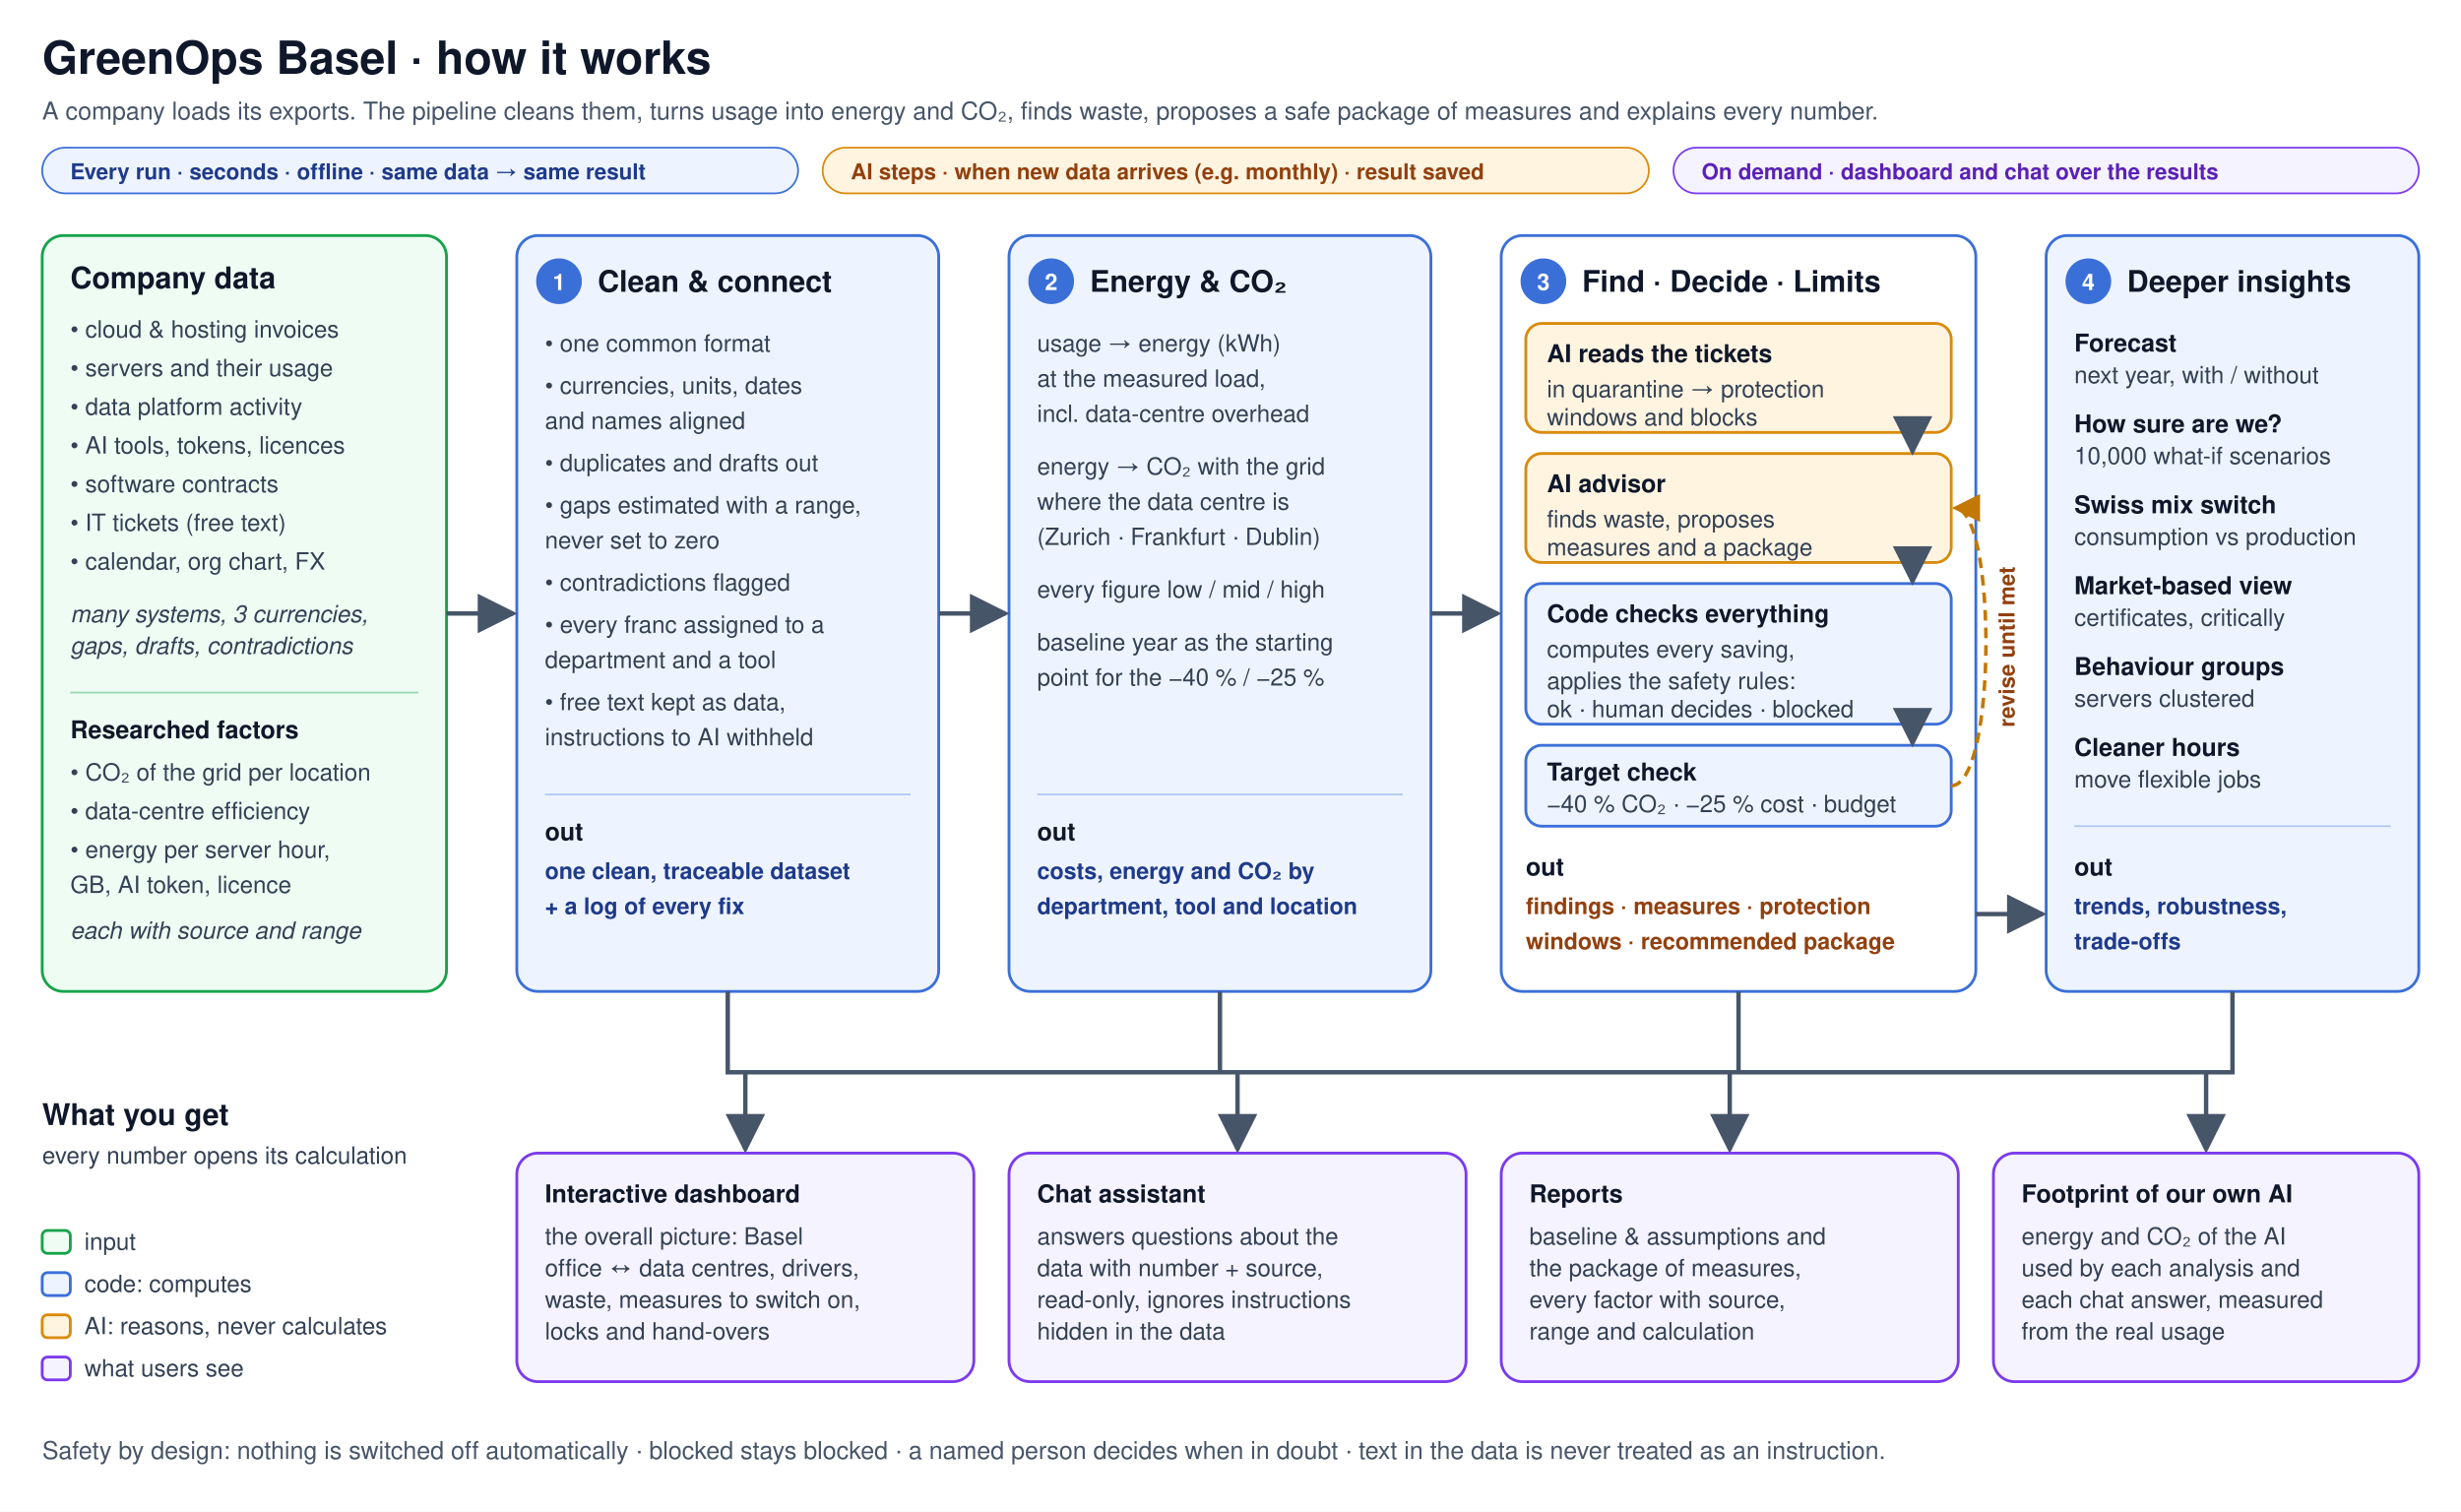
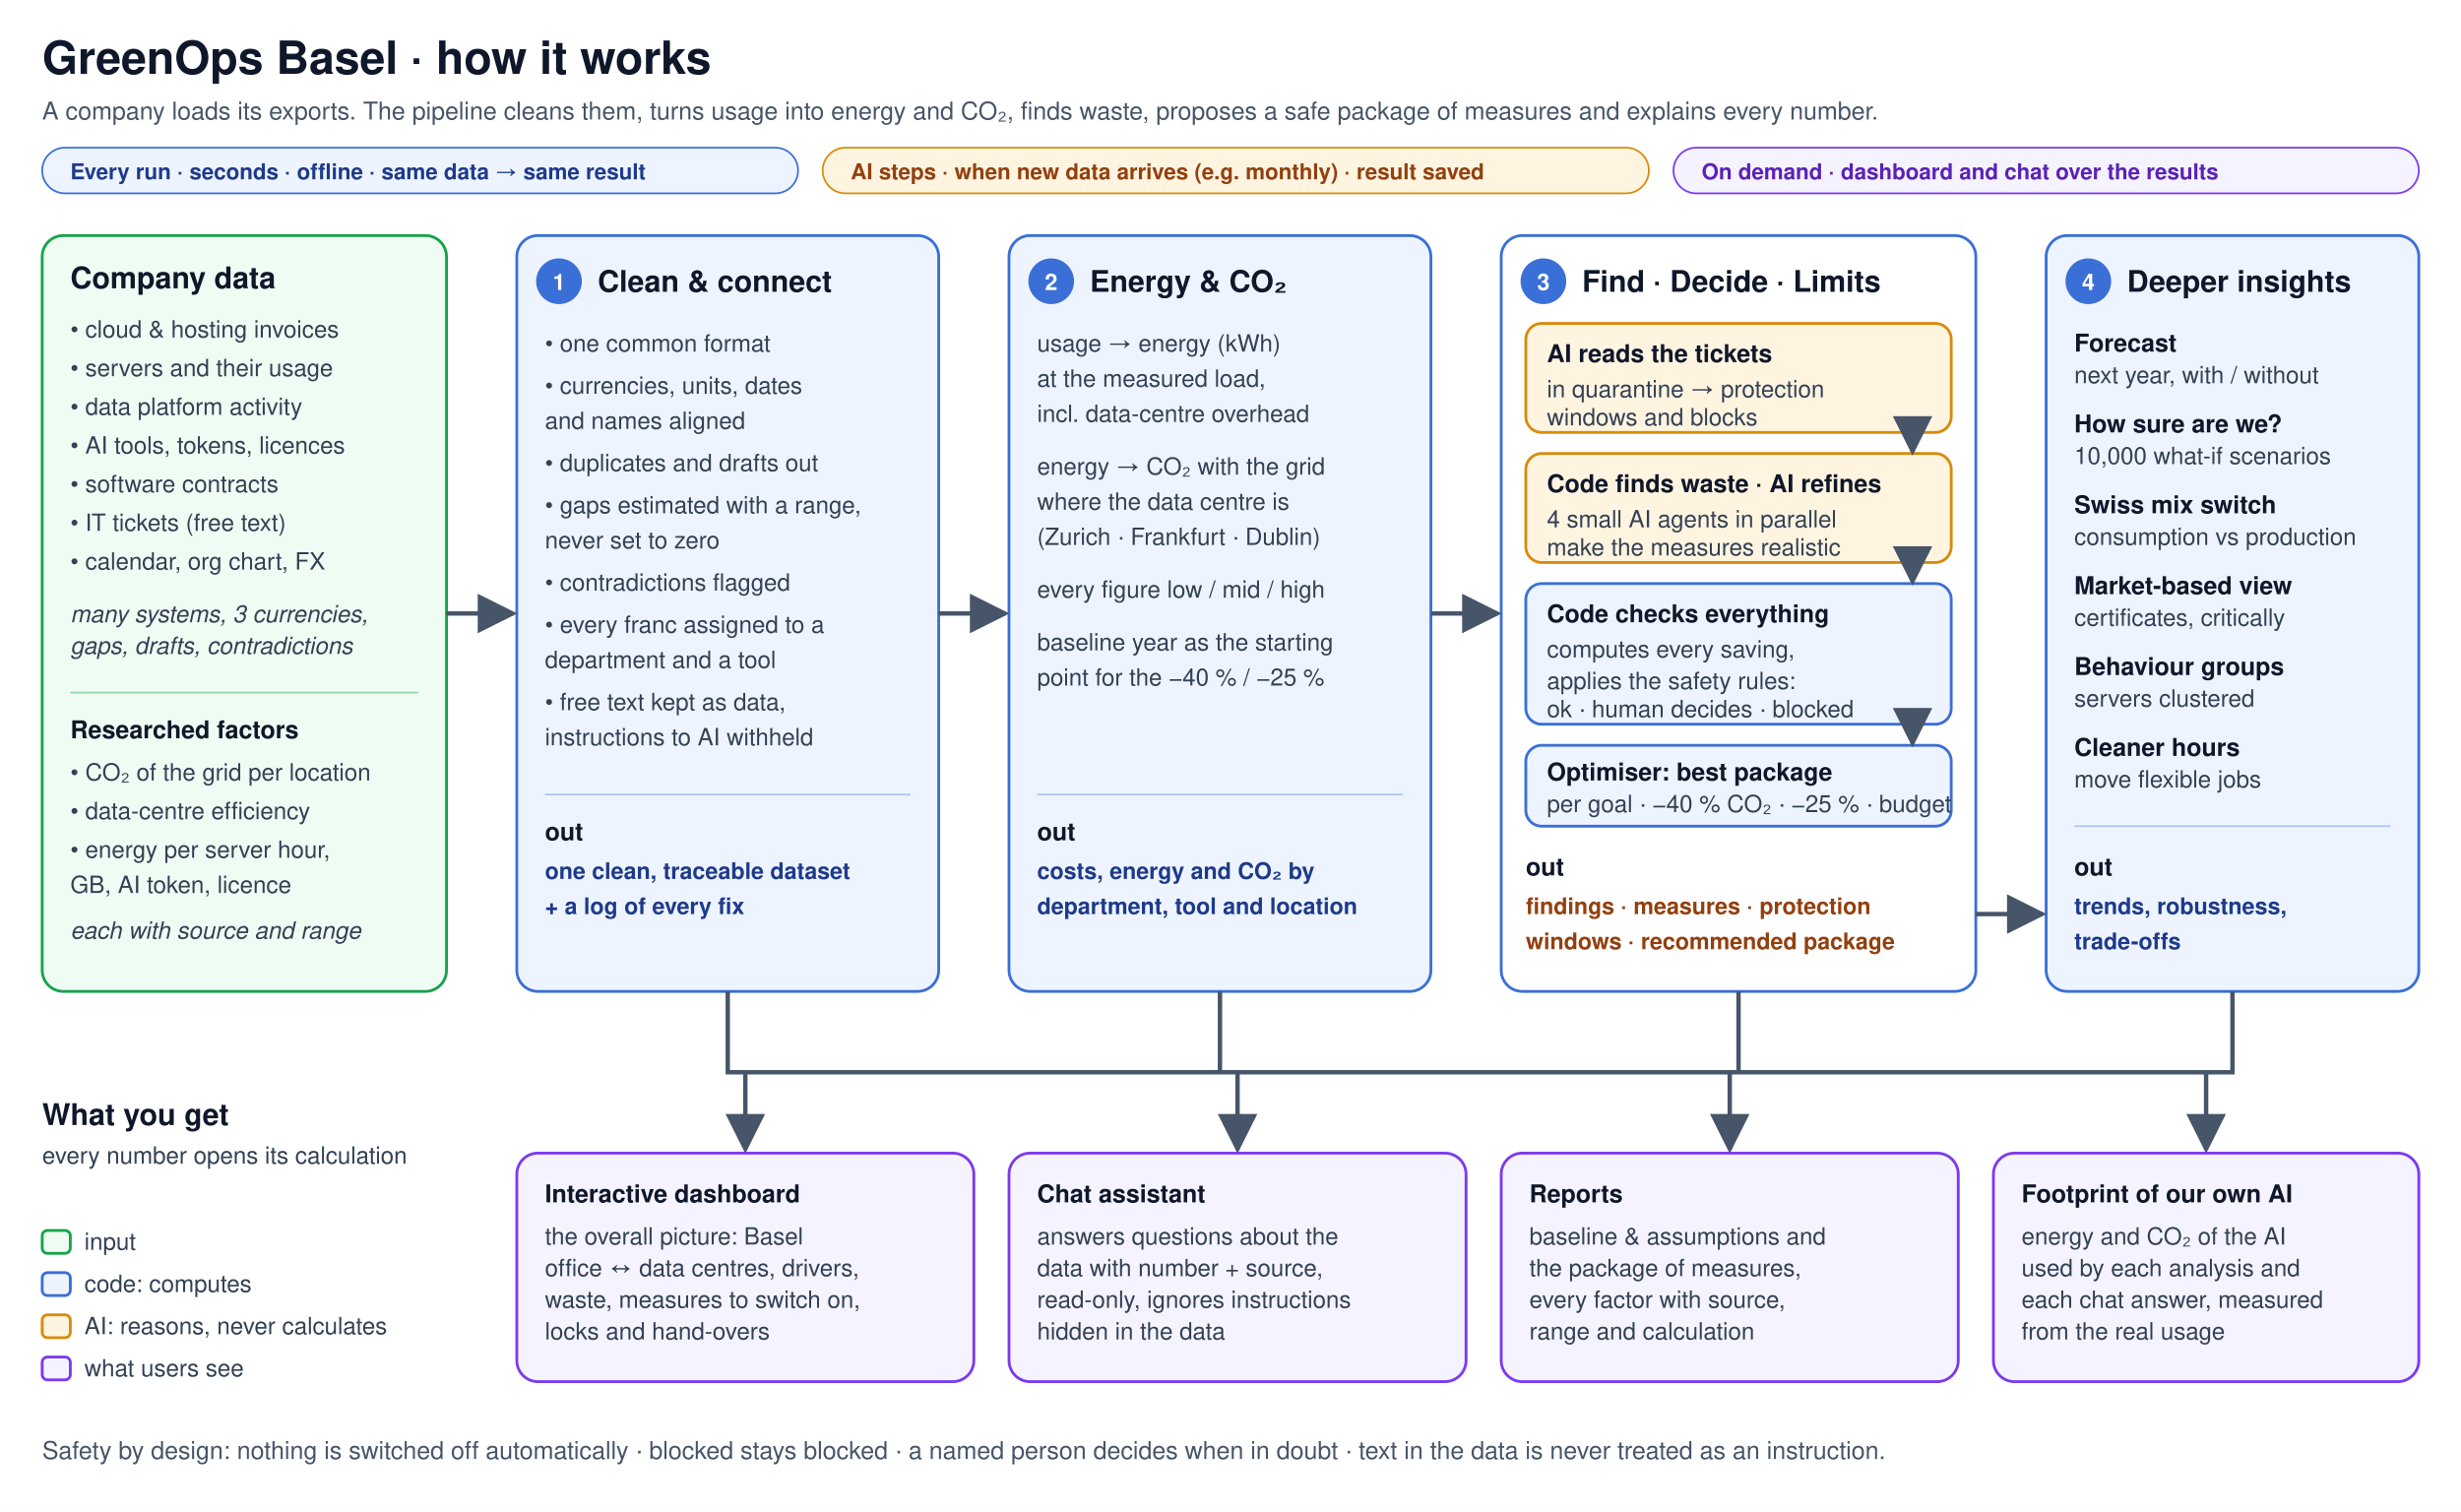
<svg xmlns="http://www.w3.org/2000/svg" width="1400" height="860" viewBox="0 0 1400 860" font-family="-apple-system, 'Segoe UI', Helvetica, Arial, sans-serif">
  <defs>
    <marker id="a" viewBox="0 0 10 10" refX="9" refY="5" markerWidth="9" markerHeight="9" orient="auto-start-reverse">
      <path d="M0,0 L10,5 L0,10 z" fill="#475569" />
    </marker>
    <marker id="ai" viewBox="0 0 10 10" refX="9" refY="5" markerWidth="8" markerHeight="8" orient="auto-start-reverse">
      <path d="M0,0 L10,5 L0,10 z" fill="#c27803" />
    </marker>
    <style>
      .title { font-size: 26px; font-weight: 700; fill: #0f172a; }
      .sub   { font-size: 14px; fill: #475569; }
      .num   { font-size: 13px; font-weight: 700; fill: #ffffff; }
      .h     { font-size: 17px; font-weight: 700; fill: #0f172a; }
      .hs    { font-size: 14px; font-weight: 700; fill: #0f172a; }
      .t     { font-size: 13.5px; fill: #334155; }
      .io    { font-size: 13px; font-weight: 600; fill: #1e3a8a; }
      .ioa   { font-size: 13px; font-weight: 600; fill: #92400e; }
      .tag   { font-size: 12.5px; font-weight: 600; }
      .code  { fill: #eef4ff; stroke: #3b6fd8; stroke-width: 1.6; }
      .ai    { fill: #fff4e0; stroke: #d98b0b; stroke-width: 1.6; }
      .input { fill: #effcf3; stroke: #16a34a; stroke-width: 1.6; }
      .use   { fill: #f5f3ff; stroke: #7c3aed; stroke-width: 1.6; }
      .flow  { stroke: #475569; stroke-width: 2.5; fill: none; marker-end: url(#a); }
      .loop  { stroke: #c27803; stroke-width: 2; fill: none; stroke-dasharray: 6 4; marker-end: url(#ai); }
    </style>
  </defs>
  <rect width="1400" height="860" fill="#ffffff" />
  <text x="24" y="42" class="title">GreenOps Basel · how it works</text>
  <text x="24" y="68" class="sub">A company loads its exports. The pipeline cleans them, turns usage into energy and CO₂, finds waste, proposes a safe package of measures and explains every number.</text>
  <rect x="24" y="84" width="430" height="26" rx="13" fill="#eef4ff" stroke="#3b6fd8" />
  <text x="40" y="102" class="tag" fill="#1e3a8a">Every run · seconds · offline · same data → same result</text>
  <rect x="468" y="84" width="470" height="26" rx="13" fill="#fff4e0" stroke="#d98b0b" />
  <text x="484" y="102" class="tag" fill="#92400e">AI steps · when new data arrives (e.g. monthly) · result saved</text>
  <rect x="952" y="84" width="424" height="26" rx="13" fill="#f5f3ff" stroke="#7c3aed" />
  <text x="968" y="102" class="tag" fill="#5b21b6">On demand · dashboard and chat over the results</text>
  <rect x="24" y="134" width="230" height="430" rx="12" class="input" />
  <text x="40" y="164" class="h">Company data</text>
  <text x="40" y="192" class="t">• cloud &amp; hosting invoices</text>
  <text x="40" y="214" class="t">• servers and their usage</text>
  <text x="40" y="236" class="t">• data platform activity</text>
  <text x="40" y="258" class="t">• AI tools, tokens, licences</text>
  <text x="40" y="280" class="t">• software contracts</text>
  <text x="40" y="302" class="t">• IT tickets (free text)</text>
  <text x="40" y="324" class="t">• calendar, org chart, FX</text>
  <text x="40" y="354" class="t" font-style="italic">many systems, 3 currencies,</text>
  <text x="40" y="372" class="t" font-style="italic">gaps, drafts, contradictions</text>
  <line x1="40" y1="394" x2="238" y2="394" stroke="#16a34a" stroke-opacity="0.4" />
  <text x="40" y="420" class="hs">Researched factors</text>
  <text x="40" y="444" class="t">• CO₂ of the grid per location</text>
  <text x="40" y="466" class="t">• data-centre efficiency</text>
  <text x="40" y="488" class="t">• energy per server hour,</text>
  <text x="40" y="508" class="t">  GB, AI token, licence</text>
  <text x="40" y="534" class="t" font-style="italic">each with source and range</text>
  <rect x="294" y="134" width="240" height="430" rx="12" class="code" />
  <circle cx="318" cy="160" r="13" fill="#3b6fd8" />
  <text x="318" y="165" class="num" text-anchor="middle">1</text>
  <text x="340" y="166" class="h">Clean &amp; connect</text>
  <text x="310" y="200" class="t">• one common format</text>
  <text x="310" y="224" class="t">• currencies, units, dates</text>
  <text x="310" y="244" class="t">  and names aligned</text>
  <text x="310" y="268" class="t">• duplicates and drafts out</text>
  <text x="310" y="292" class="t">• gaps estimated with a range,</text>
  <text x="310" y="312" class="t">  never set to zero</text>
  <text x="310" y="336" class="t">• contradictions flagged</text>
  <text x="310" y="360" class="t">• every franc assigned to a</text>
  <text x="310" y="380" class="t">  department and a tool</text>
  <text x="310" y="404" class="t">• free text kept as data,</text>
  <text x="310" y="424" class="t">  instructions to AI withheld</text>
  <line x1="310" y1="452" x2="518" y2="452" stroke="#3b6fd8" stroke-opacity="0.35" />
  <text x="310" y="478" class="hs">out</text>
  <text x="310" y="500" class="io">one clean, traceable dataset</text>
  <text x="310" y="520" class="io">+ a log of every fix</text>
  <rect x="574" y="134" width="240" height="430" rx="12" class="code" />
  <circle cx="598" cy="160" r="13" fill="#3b6fd8" />
  <text x="598" y="165" class="num" text-anchor="middle">2</text>
  <text x="620" y="166" class="h">Energy &amp; CO₂</text>
  <text x="590" y="200" class="t">usage → energy (kWh)</text>
  <text x="590" y="220" class="t">at the measured load,</text>
  <text x="590" y="240" class="t">incl. data-centre overhead</text>
  <text x="590" y="270" class="t">energy → CO₂ with the grid</text>
  <text x="590" y="290" class="t">where the data centre is</text>
  <text x="590" y="310" class="t">(Zurich · Frankfurt · Dublin)</text>
  <text x="590" y="340" class="t">every figure low / mid / high</text>
  <text x="590" y="370" class="t">baseline year as the starting</text>
  <text x="590" y="390" class="t">point for the −40 % / −25 %</text>
  <line x1="590" y1="452" x2="798" y2="452" stroke="#3b6fd8" stroke-opacity="0.35" />
  <text x="590" y="478" class="hs">out</text>
  <text x="590" y="500" class="io">costs, energy and CO₂ by</text>
  <text x="590" y="520" class="io">department, tool and location</text>
  <rect x="854" y="134" width="270" height="430" rx="12" fill="#ffffff" stroke="#3b6fd8" stroke-width="1.6" />
  <circle cx="878" cy="160" r="13" fill="#3b6fd8" />
  <text x="878" y="165" class="num" text-anchor="middle">3</text>
  <text x="900" y="166" class="h">Find · Decide · Limits</text>
  <rect x="868" y="184" width="242" height="62" rx="9" class="ai" />
  <text x="880" y="206" class="hs">AI reads the tickets</text>
  <text x="880" y="226" class="t">in quarantine → protection</text>
  <text x="880" y="242" class="t" dy="0">windows and blocks</text>
  <rect x="868" y="258" width="242" height="62" rx="9" class="ai" />
-   <text x="880" y="280" class="hs">AI advisor</text>
-   <text x="880" y="300" class="t">finds waste, proposes</text>
-   <text x="880" y="316" class="t">measures and a package</text>
+   <text x="880" y="280" class="hs">Code finds waste · AI refines</text>
+   <text x="880" y="300" class="t">4 small AI agents in parallel</text>
+   <text x="880" y="316" class="t">make the measures realistic</text>
  <rect x="868" y="332" width="242" height="80" rx="9" class="code" />
  <text x="880" y="354" class="hs">Code checks everything</text>
  <text x="880" y="374" class="t">computes every saving,</text>
  <text x="880" y="392" class="t">applies the safety rules:</text>
  <text x="880" y="408" class="t">ok · human decides · blocked</text>
  <rect x="868" y="424" width="242" height="46" rx="9" class="code" />
-   <text x="880" y="444" class="hs">Target check</text>
-   <text x="880" y="462" class="t">−40 % CO₂ · −25 % cost · budget</text>
+   <text x="880" y="444" class="hs">Optimiser: best package</text>
+   <text x="880" y="462" class="t">per goal · −40 % CO₂ · −25 % · budget</text>
  <path d="M1088 246 L1088 257" class="flow" />
  <path d="M1088 320 L1088 331" class="flow" />
  <path d="M1088 412 L1088 423" class="flow" />
-   <path d="M1110 447 C1136 447 1136 289 1112 289" class="loop" />
-   <text x="1146" y="368" class="tag" fill="#92400e" text-anchor="middle" transform="rotate(-90 1146 368)">revise until met</text>
  <text x="868" y="498" class="hs">out</text>
  <text x="868" y="520" class="ioa">findings · measures · protection</text>
  <text x="868" y="540" class="ioa">windows · recommended package</text>
  <rect x="1164" y="134" width="212" height="430" rx="12" class="code" />
  <circle cx="1188" cy="160" r="13" fill="#3b6fd8" />
  <text x="1188" y="165" class="num" text-anchor="middle">4</text>
  <text x="1210" y="166" class="h">Deeper insights</text>
  <text x="1180" y="200" class="hs">Forecast</text>
  <text x="1180" y="218" class="t">next year, with / without</text>
  <text x="1180" y="246" class="hs">How sure are we?</text>
  <text x="1180" y="264" class="t">10,000 what-if scenarios</text>
  <text x="1180" y="292" class="hs">Swiss mix switch</text>
  <text x="1180" y="310" class="t">consumption vs production</text>
  <text x="1180" y="338" class="hs">Market-based view</text>
  <text x="1180" y="356" class="t">certificates, critically</text>
  <text x="1180" y="384" class="hs">Behaviour groups</text>
  <text x="1180" y="402" class="t">servers clustered</text>
  <text x="1180" y="430" class="hs">Cleaner hours</text>
  <text x="1180" y="448" class="t">move flexible jobs</text>
  <line x1="1180" y1="470" x2="1360" y2="470" stroke="#3b6fd8" stroke-opacity="0.35" />
  <text x="1180" y="498" class="hs">out</text>
  <text x="1180" y="520" class="io">trends, robustness,</text>
  <text x="1180" y="540" class="io">trade-offs</text>
  <path d="M254 349 L292 349" class="flow" />
  <path d="M534 349 L572 349" class="flow" />
  <path d="M814 349 L852 349" class="flow" />
  <path d="M1124 520 L1162 520" class="flow" />
  <path d="M414 564 L414 610 L1270 610 L1270 564" stroke="#475569" stroke-width="2.5" fill="none" />
  <path d="M694 564 L694 610" stroke="#475569" stroke-width="2.5" fill="none" />
  <path d="M989 564 L989 610" stroke="#475569" stroke-width="2.5" fill="none" />
  <path d="M424 610 L424 654" class="flow" />
  <path d="M704 610 L704 654" class="flow" />
  <path d="M984 610 L984 654" class="flow" />
  <path d="M1255 610 L1255 654" class="flow" />
  <text x="24" y="640" class="h">What you get</text>
  <text x="24" y="662" class="t">every number opens its calculation</text>
  <rect x="294" y="656" width="260" height="130" rx="12" class="use" />
  <text x="310" y="684" class="hs">Interactive dashboard</text>
  <text x="310" y="708" class="t">the overall picture: Basel</text>
  <text x="310" y="726" class="t">office ↔ data centres, drivers,</text>
  <text x="310" y="744" class="t">waste, measures to switch on,</text>
  <text x="310" y="762" class="t">locks and hand-overs</text>
  <rect x="574" y="656" width="260" height="130" rx="12" class="use" />
  <text x="590" y="684" class="hs">Chat assistant</text>
  <text x="590" y="708" class="t">answers questions about the</text>
  <text x="590" y="726" class="t">data with number + source,</text>
  <text x="590" y="744" class="t">read-only, ignores instructions</text>
  <text x="590" y="762" class="t">hidden in the data</text>
  <rect x="854" y="656" width="260" height="130" rx="12" class="use" />
  <text x="870" y="684" class="hs">Reports</text>
  <text x="870" y="708" class="t">baseline &amp; assumptions and</text>
  <text x="870" y="726" class="t">the package of measures,</text>
  <text x="870" y="744" class="t">every factor with source,</text>
  <text x="870" y="762" class="t">range and calculation</text>
  <rect x="1134" y="656" width="242" height="130" rx="12" class="use" />
  <text x="1150" y="684" class="hs">Footprint of our own AI</text>
  <text x="1150" y="708" class="t">energy and CO₂ of the AI</text>
  <text x="1150" y="726" class="t">used by each analysis and</text>
  <text x="1150" y="744" class="t">each chat answer, measured</text>
  <text x="1150" y="762" class="t">from the real usage</text>
  <rect x="24" y="700" width="16" height="13" rx="3" class="input" />
  <text x="48" y="711" class="t">input</text>
  <rect x="24" y="724" width="16" height="13" rx="3" class="code" />
  <text x="48" y="735" class="t">code: computes</text>
  <rect x="24" y="748" width="16" height="13" rx="3" class="ai" />
  <text x="48" y="759" class="t">AI: reasons, never calculates</text>
  <rect x="24" y="772" width="16" height="13" rx="3" class="use" />
  <text x="48" y="783" class="t">what users see</text>
  <text x="24" y="830" class="sub">Safety by design: nothing is switched off automatically · blocked stays blocked · a named person decides when in doubt · text in the data is never treated as an instruction.</text>
</svg>
